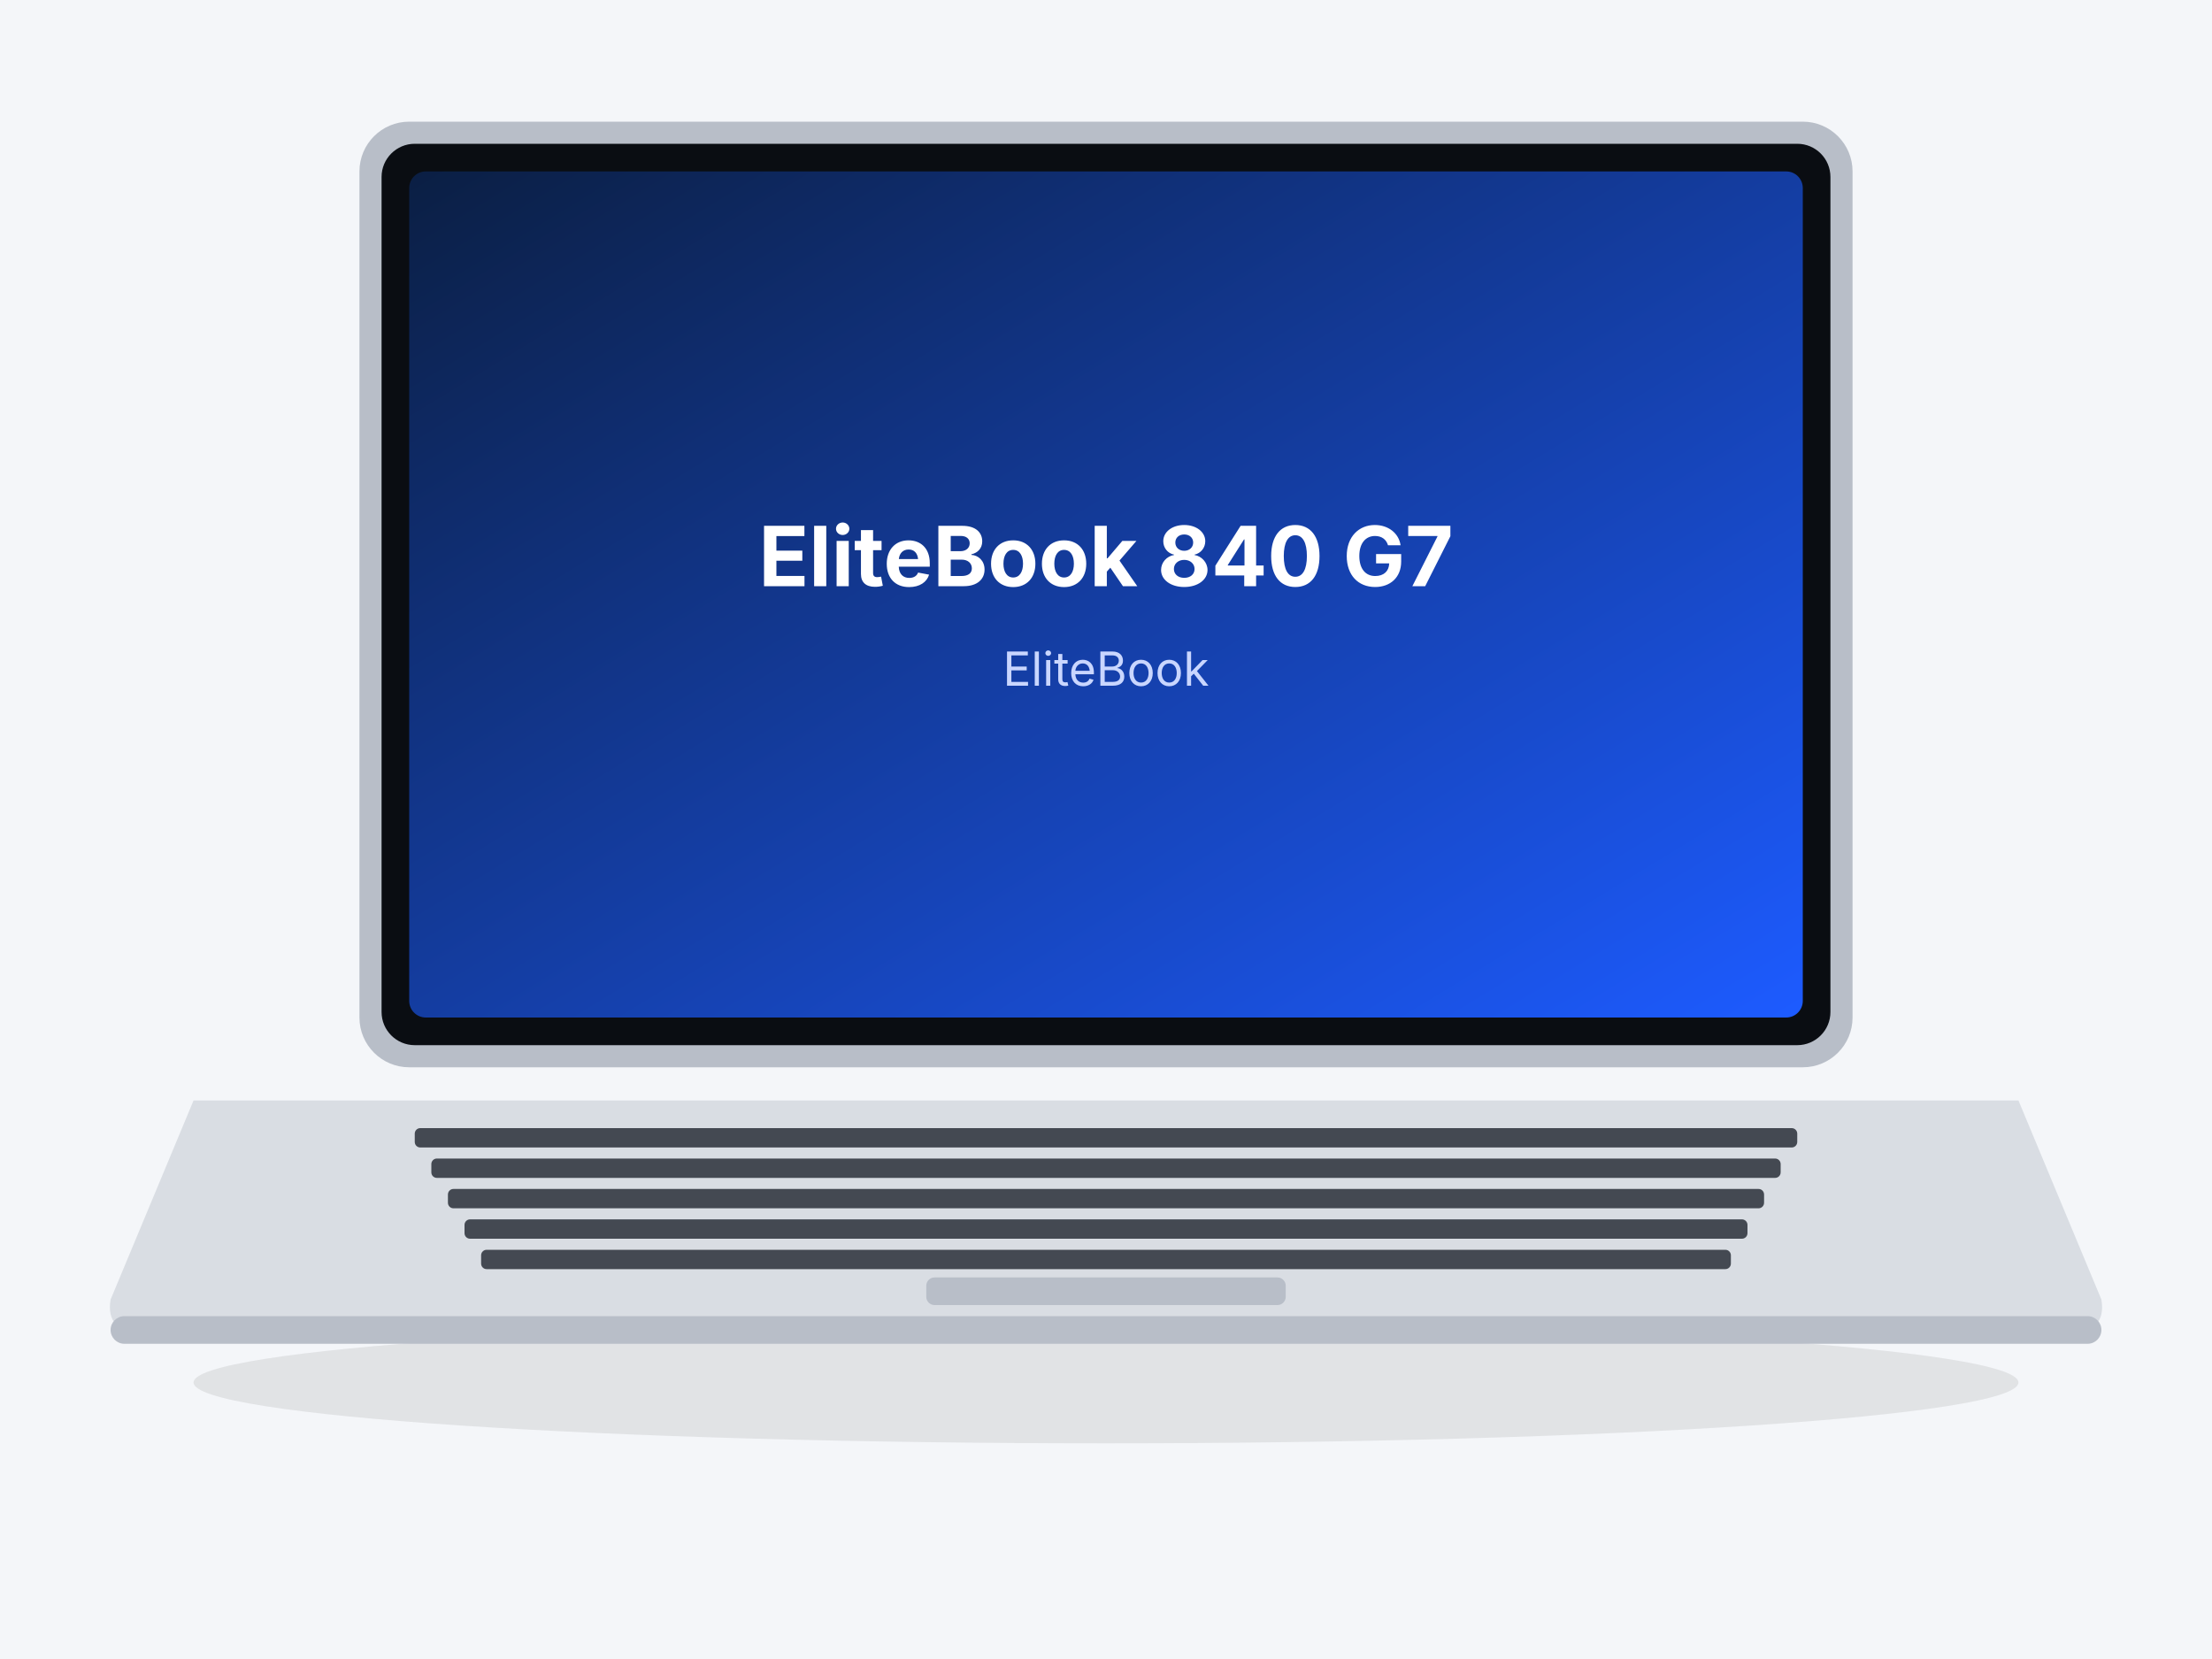
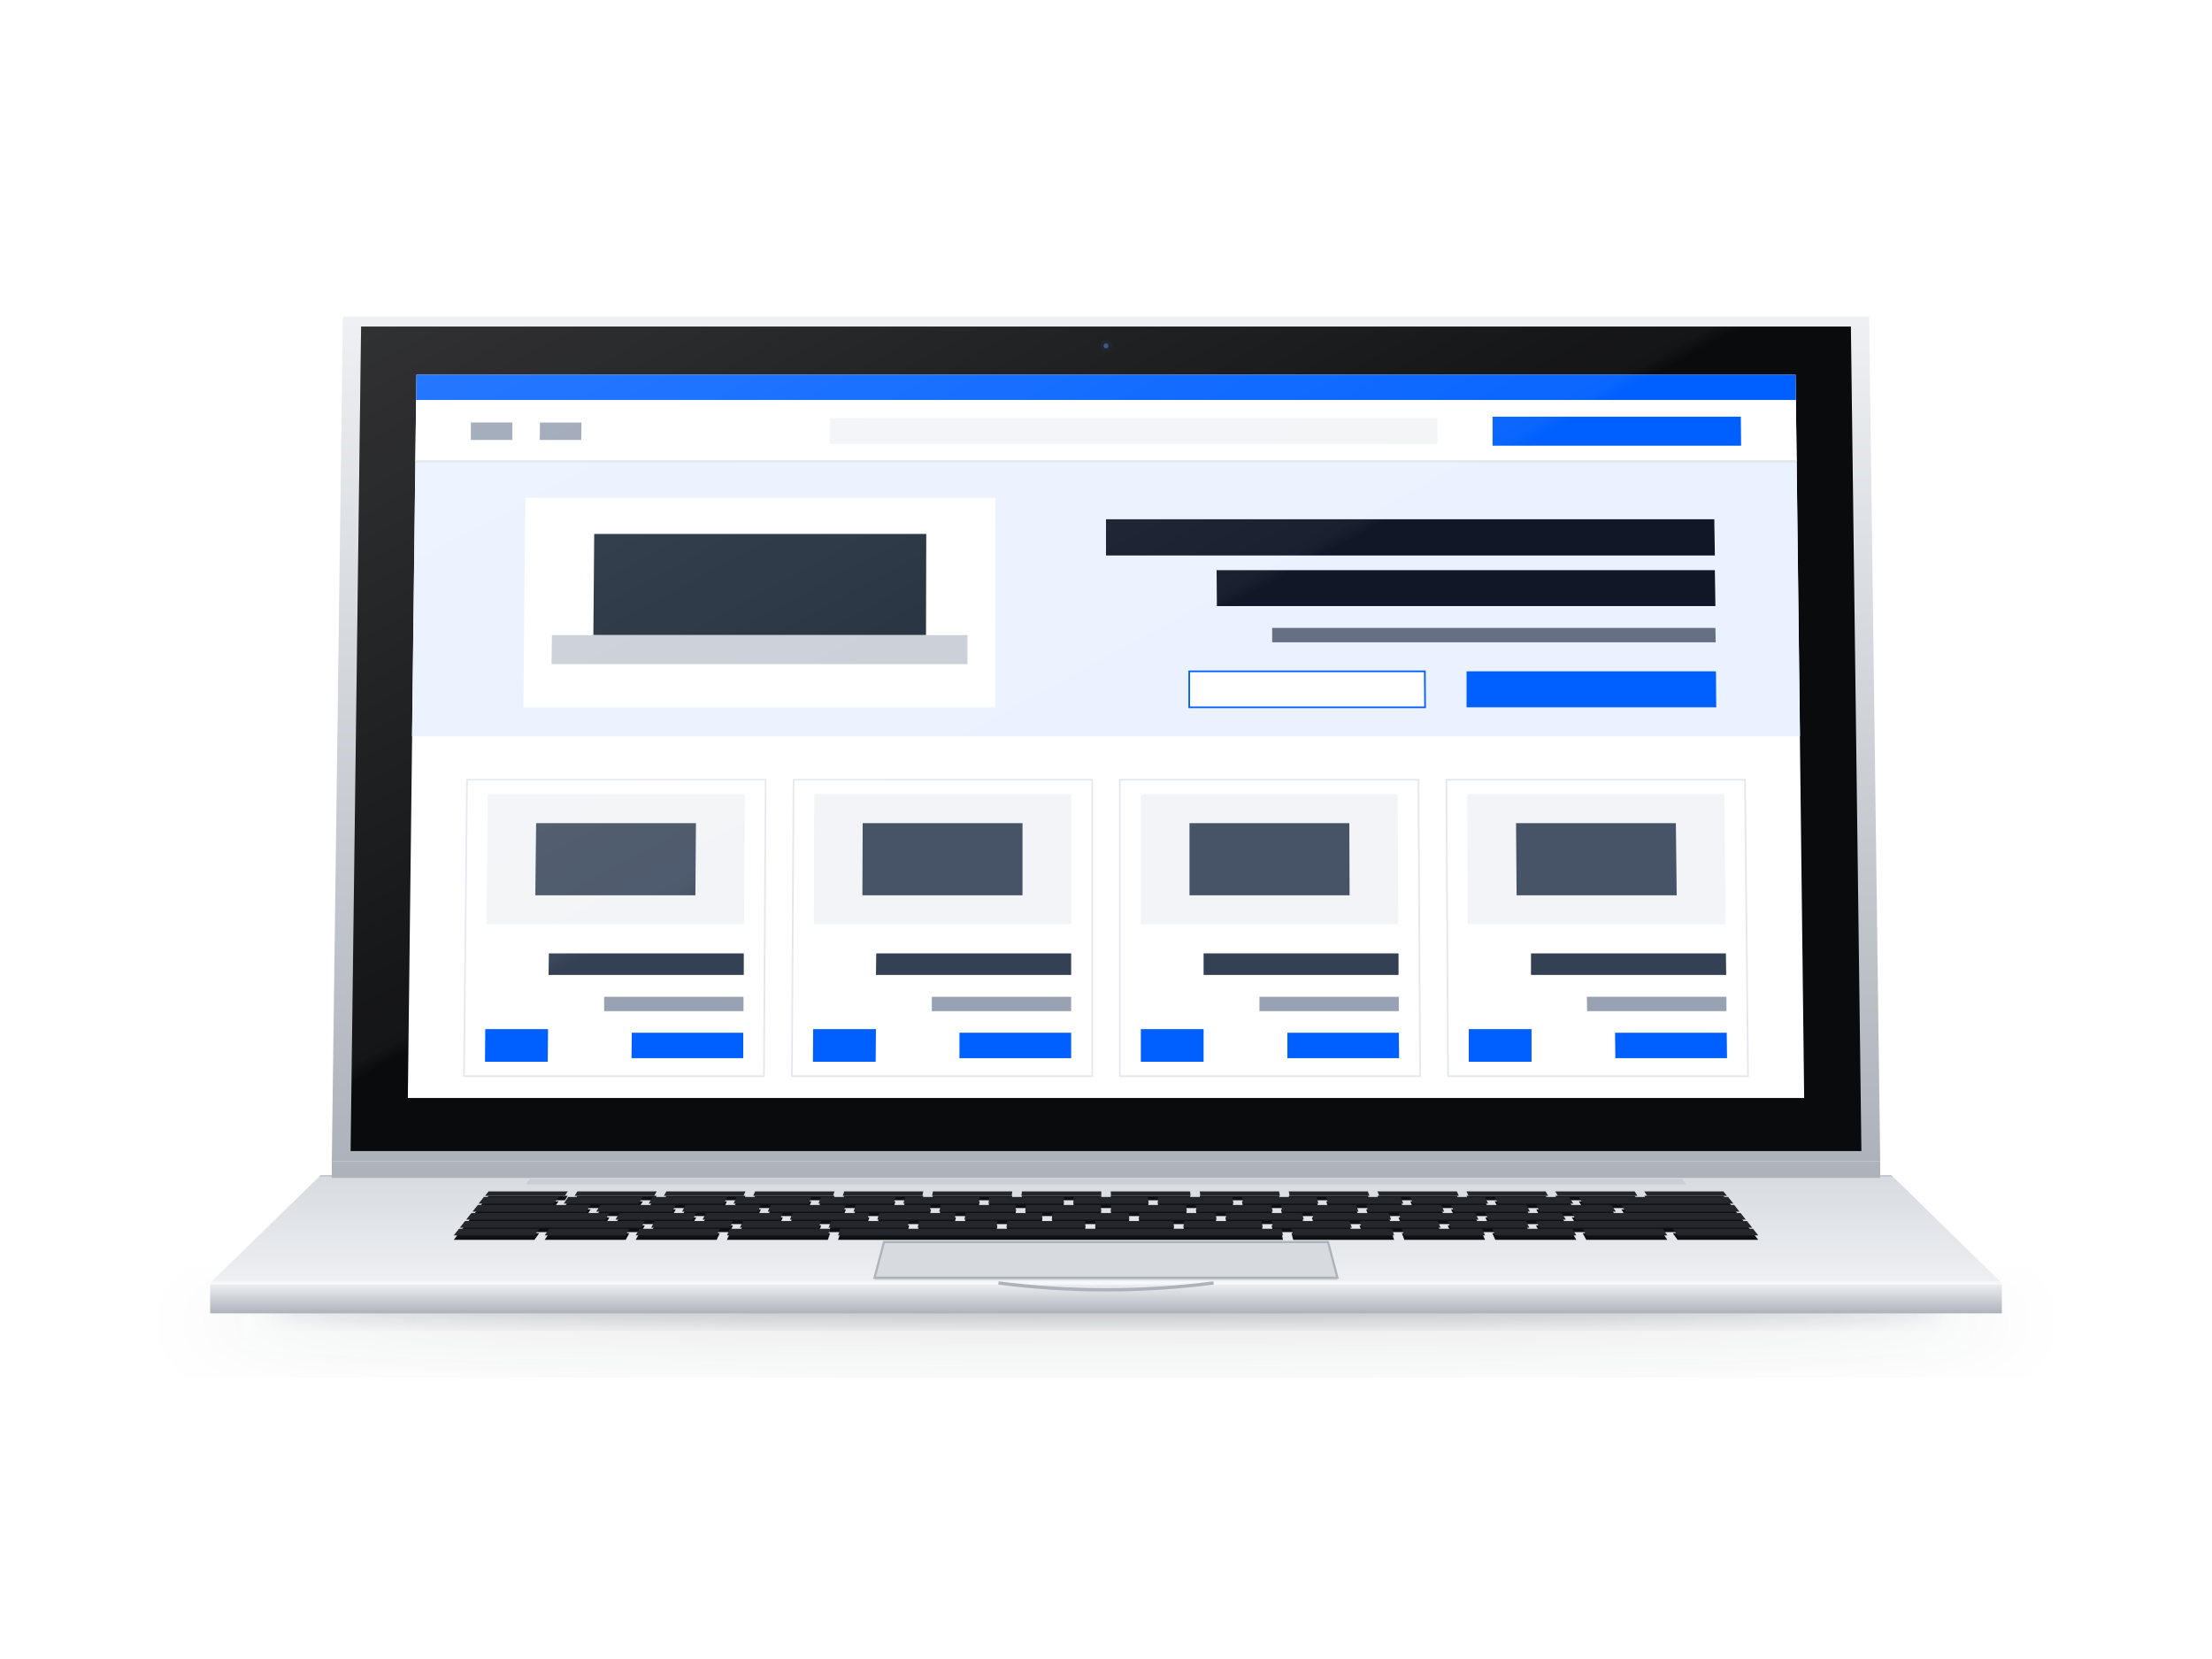
<svg xmlns="http://www.w3.org/2000/svg" viewBox="0 0 800 600" role="img" aria-label="EliteBook 840 G7">
-   <rect width="800" height="600" fill="#F4F6F9" />
-   <ellipse cx="400" cy="500" rx="330" ry="22" fill="#000" opacity=".08" />
-   <rect x="130" y="44" width="540" height="342" rx="18" fill="#B8BEC8" />
-   <rect x="138" y="52" width="524" height="326" rx="12" fill="#0A0D12" />
+   <rect width="800" height="600" fill="#FFFFFF" />
  <defs>
-     <linearGradient id="g" x1="0" y1="0" x2="1" y2="1">
-       <stop offset="0" stop-color="#0B1F44" />
-       <stop offset="1" stop-color="#1D5BFF" />
+     <filter id="shs15" x="-20%" y="-50%" width="140%" height="200%">
+       <feGaussianBlur stdDeviation="14" />
+     </filter>
+     <filter id="sh2s15" x="-20%" y="-50%" width="140%" height="200%">
+       <feGaussianBlur stdDeviation="4" />
+     </filter>
+     <linearGradient id="lids15" x1="0" y1="0" x2="1" y2="1">
+       <stop offset="0" stop-color="#EEF0F3" />
+       <stop offset=".55" stop-color="#D7DADF" />
+       <stop offset="1" stop-color="#AEB3BB" />
+     </linearGradient>
+     <linearGradient id="decks15" x1="0" y1="0" x2="0" y2="1">
+       <stop offset="0" stop-color="#D7DADF" />
+       <stop offset="1" stop-color="#EEF0F3" />
+     </linearGradient>
+     <linearGradient id="edges15" x1="0" y1="0" x2="0" y2="1">
+       <stop offset="0" stop-color="#EEF0F3" />
+       <stop offset="1" stop-color="#AEB3BB" />
+     </linearGradient>
+     <linearGradient id="glares15" x1="0" y1="0" x2="1" y2="1">
+       <stop offset="0" stop-color="#fff" stop-opacity=".16" />
+       <stop offset=".45" stop-color="#fff" stop-opacity=".04" />
+       <stop offset=".46" stop-color="#fff" stop-opacity="0" />
+     </linearGradient>
+     <linearGradient id="wps15" x1="0" y1="0" x2="1" y2="1">
+       <stop offset="0" stop-color="#062A55" />
+       <stop offset=".6" stop-color="#1565C0" />
+       <stop offset="1" stop-color="#7EC8FF" />
    </linearGradient>
  </defs>
-   <rect x="148" y="62" width="504" height="306" rx="6" fill="url(#g)" />
-   <text x="400" y="212" text-anchor="middle" font-family="Inter,Arial,sans-serif" font-size="30" font-weight="700" fill="#fff">EliteBook 840 G7</text>
-   <text x="400" y="248" text-anchor="middle" font-family="Inter,Arial,sans-serif" font-size="17" fill="#C9D6FF">EliteBook</text>
-   <path d="M70 398 H730 L760 470 Q762 482 748 482 H52 Q38 482 40 470 Z" fill="#D9DDE3" />
-   <rect x="40" y="476" width="720" height="10" rx="5" fill="#B8BEC8" />
-   <g fill="#2A2F38" opacity=".85">
-     <rect x="150" y="408" width="500" height="7" rx="2" />
-     <rect x="156" y="419" width="488" height="7" rx="2" />
-     <rect x="162" y="430" width="476" height="7" rx="2" />
-     <rect x="168" y="441" width="464" height="7" rx="2" />
-     <rect x="174" y="452" width="452" height="7" rx="2" />
-   </g>
-   <rect x="335" y="462" width="130" height="10" rx="3" fill="#B8BEC8" />
+   <ellipse cx="400" cy="478" rx="330" ry="10" fill="#0B1220" opacity=".12" filter="url(#shs15)" />
+   <ellipse cx="400" cy="474" rx="303.6" ry="3.5" fill="#0B1220" opacity=".25" filter="url(#sh2s15)" />
+   <polygon points="76,464 724,464 724,475 76,475" fill="url(#edges15)" />
+   <polygon points="116,425 684,425 724,464 76,464" fill="url(#decks15)" />
+   <polygon points="116,425 684,425 684.5,425.5 115.5,425.5" fill="#AEB3BB" opacity=".6" />
+   <polygon points="191.7,426.4 608.3,426.4 609.8,428.3 190.2,428.3" fill="#AEB3BB" opacity=".35" />
+   <polygon points="176.7,432.5 205.3,432.5 204.3,434.1 175.4,434.1" fill="#0F1013" />
+   <polygon points="176.7,430.9 205.3,430.9 204.3,432.5 175.4,432.5" fill="#24262B" />
+   <polygon points="208.8,432.5 237.5,432.5 236.6,434.1 207.8,434.1" fill="#0F1013" />
+   <polygon points="208.8,430.9 237.5,430.9 236.6,432.5 207.8,432.5" fill="#24262B" />
+   <polygon points="241,432.5 269.6,432.5 268.9,434.1 240.1,434.1" fill="#0F1013" />
+   <polygon points="241,430.9 269.6,430.9 268.9,432.5 240.1,432.5" fill="#24262B" />
+   <polygon points="273.1,432.5 301.8,432.5 301.3,434.1 272.4,434.1" fill="#0F1013" />
+   <polygon points="273.1,430.9 301.8,430.9 301.3,432.5 272.4,432.5" fill="#24262B" />
+   <polygon points="305.3,432.5 333.9,432.5 333.6,434.1 304.8,434.1" fill="#0F1013" />
+   <polygon points="305.3,430.9 333.9,430.9 333.6,432.5 304.8,432.5" fill="#24262B" />
+   <polygon points="337.4,432.5 366.1,432.5 365.9,434.1 337.1,434.1" fill="#0F1013" />
+   <polygon points="337.4,430.9 366.1,430.9 365.9,432.5 337.1,432.5" fill="#24262B" />
+   <polygon points="369.6,432.5 398.3,432.5 398.3,434.1 369.4,434.1" fill="#0F1013" />
+   <polygon points="369.6,430.9 398.3,430.9 398.3,432.5 369.4,432.5" fill="#24262B" />
+   <polygon points="401.7,432.5 430.4,432.5 430.6,434.1 401.8,434.1" fill="#0F1013" />
+   <polygon points="401.7,430.9 430.4,430.9 430.6,432.5 401.8,432.5" fill="#24262B" />
+   <polygon points="433.9,432.5 462.6,432.5 462.9,434.1 434.1,434.1" fill="#0F1013" />
+   <polygon points="433.9,430.9 462.6,430.9 462.9,432.5 434.1,432.5" fill="#24262B" />
+   <polygon points="466.1,432.5 494.7,432.5 495.3,434.1 466.4,434.1" fill="#0F1013" />
+   <polygon points="466.1,430.9 494.7,430.9 495.3,432.5 466.4,432.5" fill="#24262B" />
+   <polygon points="498.2,432.5 526.9,432.5 527.6,434.1 498.8,434.1" fill="#0F1013" />
+   <polygon points="498.2,430.9 526.9,430.9 527.6,432.5 498.8,432.5" fill="#24262B" />
+   <polygon points="530.4,432.5 559,432.5 559.9,434.1 531.1,434.1" fill="#0F1013" />
+   <polygon points="530.4,430.9 559,430.9 559.9,432.5 531.1,432.5" fill="#24262B" />
+   <polygon points="562.5,432.5 591.2,432.5 592.2,434.1 563.4,434.1" fill="#0F1013" />
+   <polygon points="562.5,430.9 591.2,430.9 592.2,432.5 563.4,432.5" fill="#24262B" />
+   <polygon points="594.7,432.5 623.3,432.5 624.6,434.1 595.7,434.1" fill="#0F1013" />
+   <polygon points="594.7,430.9 623.3,430.9 624.6,432.5 595.7,432.5" fill="#24262B" />
+   <polygon points="175,434.5 202,434.5 200.3,436.9 173.1,436.9" fill="#0F1013" />
+   <polygon points="175,432.9 202,432.9 200.3,435.3 173.1,435.3" fill="#24262B" />
+   <polygon points="205.5,434.5 232.5,434.5 231,436.9 203.9,436.9" fill="#0F1013" />
+   <polygon points="205.5,432.9 232.5,432.9 231,435.3 203.9,435.3" fill="#24262B" />
+   <polygon points="236,434.5 262.9,434.5 261.8,436.9 234.6,436.9" fill="#0F1013" />
+   <polygon points="236,432.9 262.9,432.9 261.8,435.3 234.6,435.3" fill="#24262B" />
+   <polygon points="266.4,434.5 293.4,434.5 292.5,436.9 265.3,436.9" fill="#0F1013" />
+   <polygon points="266.4,432.9 293.4,432.9 292.5,435.3 265.3,435.3" fill="#24262B" />
+   <polygon points="296.9,434.5 323.8,434.5 323.2,436.9 296,436.9" fill="#0F1013" />
+   <polygon points="296.9,432.9 323.8,432.9 323.2,435.3 296,435.3" fill="#24262B" />
+   <polygon points="327.4,434.5 354.3,434.5 353.9,436.9 326.7,436.9" fill="#0F1013" />
+   <polygon points="327.4,432.9 354.3,432.9 353.9,435.3 326.7,435.3" fill="#24262B" />
+   <polygon points="357.8,434.5 384.8,434.5 384.6,436.9 357.5,436.9" fill="#0F1013" />
+   <polygon points="357.8,432.9 384.8,432.9 384.6,435.3 357.5,435.3" fill="#24262B" />
+   <polygon points="388.3,434.5 415.2,434.5 415.4,436.9 388.2,436.9" fill="#0F1013" />
+   <polygon points="388.3,432.9 415.2,432.9 415.4,435.3 388.2,435.3" fill="#24262B" />
+   <polygon points="418.7,434.5 445.7,434.5 446.1,436.9 418.9,436.9" fill="#0F1013" />
+   <polygon points="418.7,432.9 445.7,432.9 446.1,435.3 418.9,435.3" fill="#24262B" />
+   <polygon points="449.2,434.5 476.2,434.5 476.8,436.9 449.6,436.9" fill="#0F1013" />
+   <polygon points="449.2,432.9 476.2,432.9 476.8,435.3 449.6,435.3" fill="#24262B" />
+   <polygon points="479.7,434.5 506.6,434.5 507.5,436.9 480.3,436.9" fill="#0F1013" />
+   <polygon points="479.7,432.9 506.6,432.9 507.5,435.3 480.3,435.3" fill="#24262B" />
+   <polygon points="510.1,434.5 537.1,434.5 538.2,436.9 511,436.9" fill="#0F1013" />
+   <polygon points="510.1,432.9 537.1,432.9 538.2,435.3 511,435.3" fill="#24262B" />
+   <polygon points="540.6,434.5 567.5,434.5 569,436.9 541.8,436.9" fill="#0F1013" />
+   <polygon points="540.6,432.9 567.5,432.9 569,435.3 541.8,435.3" fill="#24262B" />
+   <polygon points="571,434.5 625,434.5 626.9,436.9 572.5,436.9" fill="#0F1013" />
+   <polygon points="571,432.9 625,432.9 626.9,435.3 572.5,435.3" fill="#24262B" />
+   <polygon points="172.8,437.4 213.6,437.4 212.1,439.8 170.9,439.8" fill="#0F1013" />
+   <polygon points="172.8,435.8 213.6,435.8 212.1,438.2 170.9,438.2" fill="#24262B" />
+   <polygon points="217.2,437.4 244.4,437.4 243.1,439.8 215.6,439.8" fill="#0F1013" />
+   <polygon points="217.2,435.8 244.4,435.8 243.1,438.2 215.6,438.2" fill="#24262B" />
+   <polygon points="247.9,437.4 275.2,437.4 274.1,439.8 246.7,439.8" fill="#0F1013" />
+   <polygon points="247.9,435.8 275.2,435.8 274.1,438.2 246.7,438.2" fill="#24262B" />
+   <polygon points="278.7,437.4 305.9,437.4 305.1,439.8 277.7,439.8" fill="#0F1013" />
+   <polygon points="278.7,435.8 305.9,435.8 305.1,438.2 277.7,438.2" fill="#24262B" />
+   <polygon points="309.5,437.4 336.7,437.4 336.2,439.8 308.7,439.8" fill="#0F1013" />
+   <polygon points="309.5,435.8 336.7,435.8 336.2,438.2 308.7,438.2" fill="#24262B" />
+   <polygon points="340.2,437.4 367.5,437.4 367.2,439.8 339.7,439.8" fill="#0F1013" />
+   <polygon points="340.2,435.8 367.5,435.8 367.2,438.2 339.7,438.2" fill="#24262B" />
+   <polygon points="371,437.4 398.2,437.4 398.2,439.8 370.8,439.8" fill="#0F1013" />
+   <polygon points="371,435.8 398.2,435.8 398.2,438.2 370.8,438.2" fill="#24262B" />
+   <polygon points="401.8,437.4 429,437.4 429.2,439.8 401.8,439.8" fill="#0F1013" />
+   <polygon points="401.8,435.8 429,435.8 429.2,438.2 401.8,438.2" fill="#24262B" />
+   <polygon points="432.5,437.4 459.8,437.4 460.3,439.8 432.8,439.8" fill="#0F1013" />
+   <polygon points="432.5,435.8 459.8,435.8 460.3,438.2 432.8,438.2" fill="#24262B" />
+   <polygon points="463.3,437.4 490.5,437.4 491.3,439.8 463.8,439.8" fill="#0F1013" />
+   <polygon points="463.3,435.8 490.5,435.8 491.3,438.2 463.8,438.2" fill="#24262B" />
+   <polygon points="494.1,437.4 521.3,437.4 522.3,439.8 494.9,439.8" fill="#0F1013" />
+   <polygon points="494.1,435.8 521.3,435.8 522.3,438.2 494.9,438.2" fill="#24262B" />
+   <polygon points="524.8,437.4 552.1,437.4 553.3,439.8 525.9,439.8" fill="#0F1013" />
+   <polygon points="524.8,435.8 552.1,435.8 553.3,438.2 525.9,438.2" fill="#24262B" />
+   <polygon points="555.6,437.4 582.8,437.4 584.4,439.8 556.9,439.8" fill="#0F1013" />
+   <polygon points="555.6,435.8 582.8,435.8 584.4,438.2 556.9,438.2" fill="#24262B" />
+   <polygon points="586.4,437.4 627.2,437.4 629.1,439.8 587.9,439.8" fill="#0F1013" />
+   <polygon points="586.4,435.8 627.2,435.8 629.1,438.2 587.9,438.2" fill="#24262B" />
+   <polygon points="170.5,440.3 220.4,440.3 219,442.7 168.6,442.7" fill="#0F1013" />
+   <polygon points="170.5,438.7 220.4,438.7 219,441.1 168.6,441.1" fill="#24262B" />
+   <polygon points="224,440.3 251.8,440.3 250.5,442.7 222.6,442.7" fill="#0F1013" />
+   <polygon points="224,438.7 251.8,438.7 250.5,441.1 222.6,441.1" fill="#24262B" />
+   <polygon points="255.3,440.3 283.1,440.3 282.1,442.7 254.1,442.7" fill="#0F1013" />
+   <polygon points="255.3,438.7 283.1,438.7 282.1,441.1 254.1,441.1" fill="#24262B" />
+   <polygon points="286.6,440.3 314.4,440.3 313.7,442.7 285.7,442.7" fill="#0F1013" />
+   <polygon points="286.6,438.7 314.4,438.7 313.7,441.1 285.7,441.1" fill="#24262B" />
+   <polygon points="318,440.3 345.7,440.3 345.2,442.7 317.3,442.7" fill="#0F1013" />
+   <polygon points="318,438.7 345.7,438.7 345.2,441.1 317.3,441.1" fill="#24262B" />
+   <polygon points="349.3,440.3 377,440.3 376.8,442.7 348.8,442.7" fill="#0F1013" />
+   <polygon points="349.3,438.7 377,438.7 376.8,441.1 348.8,441.1" fill="#24262B" />
+   <polygon points="380.6,440.3 408.3,440.3 408.4,442.7 380.4,442.7" fill="#0F1013" />
+   <polygon points="380.6,438.7 408.3,438.7 408.4,441.1 380.4,441.1" fill="#24262B" />
+   <polygon points="411.9,440.3 439.6,440.3 440,442.7 412,442.7" fill="#0F1013" />
+   <polygon points="411.9,438.7 439.6,438.7 440,441.1 412,441.1" fill="#24262B" />
+   <polygon points="443.2,440.3 470.9,440.3 471.5,442.7 443.6,442.7" fill="#0F1013" />
+   <polygon points="443.2,438.7 470.9,438.7 471.5,441.1 443.6,441.1" fill="#24262B" />
+   <polygon points="474.5,440.3 502.3,440.3 503.1,442.7 475.1,442.7" fill="#0F1013" />
+   <polygon points="474.5,438.7 502.3,438.7 503.1,441.1 475.1,441.1" fill="#24262B" />
+   <polygon points="505.8,440.3 533.6,440.3 534.7,442.7 506.7,442.7" fill="#0F1013" />
+   <polygon points="505.8,438.7 533.6,438.7 534.7,441.1 506.7,441.1" fill="#24262B" />
+   <polygon points="537.2,440.3 564.9,440.3 566.3,442.7 538.3,442.7" fill="#0F1013" />
+   <polygon points="537.2,438.7 564.9,438.7 566.3,441.1 538.3,441.1" fill="#24262B" />
+   <polygon points="568.5,440.3 629.5,440.3 631.4,442.7 569.9,442.7" fill="#0F1013" />
+   <polygon points="568.5,438.7 629.5,438.7 631.4,441.1 569.9,441.1" fill="#24262B" />
+   <polygon points="168.2,443.2 233.2,443.2 231.9,445.6 166.3,445.6" fill="#0F1013" />
+   <polygon points="168.2,441.6 233.2,441.6 231.9,444 166.3,444" fill="#24262B" />
+   <polygon points="236.8,443.2 265.1,443.2 264,445.6 235.5,445.6" fill="#0F1013" />
+   <polygon points="236.8,441.6 265.1,441.6 264,444 235.5,444" fill="#24262B" />
+   <polygon points="268.7,443.2 297,443.2 296.1,445.6 267.6,445.6" fill="#0F1013" />
+   <polygon points="268.7,441.6 297,441.6 296.1,444 267.6,444" fill="#24262B" />
+   <polygon points="300.6,443.2 328.8,443.2 328.2,445.6 299.7,445.6" fill="#0F1013" />
+   <polygon points="300.6,441.6 328.8,441.6 328.2,444 299.7,444" fill="#24262B" />
+   <polygon points="332.4,443.2 360.7,443.2 360.4,445.6 331.9,445.6" fill="#0F1013" />
+   <polygon points="332.4,441.6 360.7,441.6 360.4,444 331.9,444" fill="#24262B" />
+   <polygon points="364.3,443.2 392.5,443.2 392.5,445.6 364,445.6" fill="#0F1013" />
+   <polygon points="364.3,441.6 392.5,441.6 392.5,444 364,444" fill="#24262B" />
+   <polygon points="396.2,443.2 424.4,443.2 424.6,445.6 396.1,445.6" fill="#0F1013" />
+   <polygon points="396.2,441.6 424.4,441.6 424.6,444 396.1,444" fill="#24262B" />
+   <polygon points="428,443.2 456.3,443.2 456.7,445.6 428.2,445.6" fill="#0F1013" />
+   <polygon points="428,441.6 456.3,441.6 456.7,444 428.2,444" fill="#24262B" />
+   <polygon points="459.9,443.2 488.1,443.2 488.9,445.6 460.4,445.6" fill="#0F1013" />
+   <polygon points="459.9,441.6 488.1,441.6 488.9,444 460.4,444" fill="#24262B" />
+   <polygon points="491.7,443.2 520,443.2 521,445.6 492.5,445.6" fill="#0F1013" />
+   <polygon points="491.7,441.6 520,441.6 521,444 492.5,444" fill="#24262B" />
+   <polygon points="523.6,443.2 551.9,443.2 553.1,445.6 524.6,445.6" fill="#0F1013" />
+   <polygon points="523.6,441.6 551.9,441.6 553.1,444 524.6,444" fill="#24262B" />
+   <polygon points="555.5,443.2 631.8,443.2 633.7,445.6 556.8,445.6" fill="#0F1013" />
+   <polygon points="555.5,441.6 631.8,441.6 633.7,444 556.8,444" fill="#24262B" />
+   <polygon points="166,446 195,446 193.3,448.4 164.1,448.4" fill="#0F1013" />
+   <polygon points="166,444.4 195,444.4 193.3,446.8 164.1,446.8" fill="#24262B" />
+   <polygon points="198.6,446 227.6,446 226.3,448.4 197,448.4" fill="#0F1013" />
+   <polygon points="198.6,444.4 227.6,444.4 226.3,446.8 197,446.8" fill="#24262B" />
+   <polygon points="231.3,446 260.3,446 259.2,448.4 229.9,448.4" fill="#0F1013" />
+   <polygon points="231.3,444.4 260.3,444.4 259.2,446.8 229.9,446.8" fill="#24262B" />
+   <polygon points="264,446 300.2,446 299.4,448.4 262.9,448.4" fill="#0F1013" />
+   <polygon points="264,444.4 300.2,444.4 299.4,446.8 262.9,446.8" fill="#24262B" />
+   <polygon points="303.9,446 463.5,446 464,448.4 303.1,448.4" fill="#0F1013" />
+   <polygon points="303.9,444.4 463.5,444.4 464,446.8 303.1,446.8" fill="#24262B" />
+   <polygon points="467.1,446 503.4,446 504.2,448.4 467.7,448.4" fill="#0F1013" />
+   <polygon points="467.1,444.4 503.4,444.4 504.2,446.8 467.7,446.8" fill="#24262B" />
+   <polygon points="507,446 536,446 537.1,448.4 507.9,448.4" fill="#0F1013" />
+   <polygon points="507,444.4 536,444.4 537.1,446.8 507.9,446.8" fill="#24262B" />
+   <polygon points="539.7,446 568.7,446 570.1,448.4 540.8,448.4" fill="#0F1013" />
+   <polygon points="539.7,444.4 568.7,444.4 570.1,446.8 540.8,446.8" fill="#24262B" />
+   <polygon points="572.4,446 601.4,446 603,448.4 573.7,448.4" fill="#0F1013" />
+   <polygon points="572.4,444.4 601.4,444.4 603,446.8 573.7,446.8" fill="#24262B" />
+   <polygon points="605,446 634,446 635.9,448.4 606.7,448.4" fill="#0F1013" />
+   <polygon points="605,444.4 634,444.4 635.9,446.8 606.7,446.8" fill="#24262B" />
+   <polygon points="319.7,450 480.3,450 483.7,462.9 316.3,462.9" fill="#AEB3BB" opacity=".5" />
+   <polygon points="319.7,449.2 480.3,449.2 483.7,462.1 316.3,462.1" fill="#D7DADF" stroke="#AEB3BB" stroke-width=".8" />
+   <polyline points="76,464 724,464" stroke="#fff" stroke-opacity=".55" stroke-width="1.2" fill="none" />
+   <path d="M361.1 464 Q400 469 438.9 464" stroke="#AEB3BB" stroke-width="1.2" fill="none" />
+   <polygon points="120,420 680,420 680,426 120,426" fill="#AEB3BB" />
+   <polygon points="124,114.5 676,114.5 680,420 120,420" fill="url(#edges15)" />
+   <polygon points="130.6,118.1 669.4,118.1 673.2,416.3 126.8,416.3" fill="#0A0B0D" />
+   <polygon points="150.6,135.5 649.4,135.5 652.5,397.1 147.5,397.1" fill="#FFFFFF" />
+   <polygon points="150.6,135.5 649.4,135.5 649.5,144.7 150.5,144.7" fill="#0060FF" />
+   <polygon points="150.5,144.7 649.5,144.7 649.8,166.9 150.2,166.9" fill="#FFFFFF" />
+   <polygon points="150.2,166.4 649.8,166.4 649.8,167.4 150.2,167.4" fill="#E4E7EC" />
+   <polygon points="539.8,150.7 629.6,150.7 629.7,161.2 539.8,161.2" fill="#0060FF" rx="1" />
+   <polygon points="300.2,151.2 519.8,151.2 519.9,160.6 300.1,160.6" fill="#F2F4F7" />
+   <polygon points="170.3,152.8 185.3,152.8 185.3,159.1 170.3,159.1" fill="#98A2B3" />
+   <polygon points="195.3,152.8 210.3,152.8 210.2,159.1 195.2,159.1" fill="#98A2B3" />
+   <polygon points="150.2,167.4 649.8,167.4 651,266.3 149,266.3" fill="#EAF2FF" />
+   <polygon points="400,187.8 620,187.8 620.2,200.9 400,200.9" fill="#101828" />
+   <polygon points="440,206.2 620.2,206.2 620.4,219.2 440.1,219.2" fill="#101828" />
+   <polygon points="460.1,227.1 620.4,227.1 620.5,232.3 460.1,232.3" fill="#667085" />
+   <polygon points="530.4,242.8 620.6,242.8 620.7,255.8 530.4,255.8" fill="#0060FF" />
+   <polygon points="430.1,242.8 515.3,242.8 515.4,255.8 430.1,255.8" fill="#FFFFFF" stroke="#0060FF" stroke-width=".6" />
+   <polygon points="190,180 360,180 359.9,255.8 189.3,255.8" fill="#FFFFFF" />
+   <polygon points="214.9,193.1 335,193.1 334.9,229.7 214.6,229.7" fill="#1D2939" />
+   <polygon points="199.6,229.7 349.9,229.7 349.9,240.2 199.5,240.2" fill="#C9CED6" />
+   <polygon points="168.9,282 276.9,282 276.3,389.2 167.8,389.2" fill="#FFFFFF" stroke="#E4E7EC" stroke-width=".6" />
+   <polygon points="176.4,287.2 269.4,287.2 269.1,334.3 175.9,334.3" fill="#F2F4F7" />
+   <polygon points="193.9,297.7 251.7,297.7 251.5,323.8 193.6,323.8" fill="#475467" />
+   <polygon points="198.5,344.8 269,344.8 269,352.6 198.4,352.6" fill="#344054" />
+   <polygon points="218.5,360.5 268.9,360.5 268.9,365.7 218.5,365.7" fill="#98A2B3" />
+   <polygon points="228.5,373.5 268.8,373.5 268.8,382.7 228.4,382.7" fill="#0060FF" />
+   <polygon points="175.5,372.2 198.2,372.2 198.1,384 175.4,384" fill="#0060FF" />
+   <polygon points="287,282 395,282 395,389.2 286.4,389.2" fill="#FFFFFF" stroke="#E4E7EC" stroke-width=".6" />
+   <polygon points="294.5,287.2 387.4,287.2 387.4,334.3 294.3,334.3" fill="#F2F4F7" />
+   <polygon points="312,297.7 369.8,297.7 369.8,323.8 311.9,323.8" fill="#475467" />
+   <polygon points="316.9,344.8 387.4,344.8 387.4,352.6 316.8,352.6" fill="#344054" />
+   <polygon points="337,360.5 387.4,360.5 387.4,365.7 337,365.7" fill="#98A2B3" />
+   <polygon points="347,373.5 387.4,373.5 387.4,382.7 347,382.7" fill="#0060FF" />
+   <polygon points="294.1,372.2 316.8,372.2 316.7,384 294,384" fill="#0060FF" />
+   <polygon points="405,282 513,282 513.6,389.2 405,389.2" fill="#FFFFFF" stroke="#E4E7EC" stroke-width=".6" />
+   <polygon points="412.6,287.2 505.5,287.2 505.7,334.3 412.6,334.3" fill="#F2F4F7" />
+   <polygon points="430.2,297.7 488,297.7 488.1,323.8 430.2,323.8" fill="#475467" />
+   <polygon points="435.3,344.8 505.8,344.8 505.8,352.6 435.3,352.6" fill="#344054" />
+   <polygon points="455.5,360.5 505.9,360.5 505.9,365.7 455.5,365.7" fill="#98A2B3" />
+   <polygon points="465.6,373.5 505.9,373.5 506,382.7 465.6,382.7" fill="#0060FF" />
+   <polygon points="412.6,372.2 435.3,372.2 435.3,384 412.6,384" fill="#0060FF" />
+   <polygon points="523.1,282 631.1,282 632.2,389.2 523.7,389.2" fill="#FFFFFF" stroke="#E4E7EC" stroke-width=".6" />
+   <polygon points="530.6,287.2 623.6,287.2 624.1,334.3 530.9,334.3" fill="#F2F4F7" />
+   <polygon points="548.3,297.7 606.1,297.7 606.4,323.8 548.5,323.8" fill="#475467" />
+   <polygon points="553.7,344.8 624.2,344.8 624.3,352.6 553.7,352.6" fill="#344054" />
+   <polygon points="573.9,360.5 624.4,360.5 624.4,365.7 574,365.7" fill="#98A2B3" />
+   <polygon points="584.1,373.5 624.5,373.5 624.6,382.7 584.2,382.7" fill="#0060FF" />
+   <polygon points="531.2,372.2 553.9,372.2 553.9,384 531.2,384" fill="#0060FF" />
+   <polygon points="130.6,118.1 669.4,118.1 673.2,416.3 126.8,416.3" fill="url(#glares15)" />
+   <circle cx="400" cy="125.1" r="2.2" fill="#22252B" />
+   <circle cx="400" cy="125.1" r=".9" fill="#3D5A80" />
</svg>
